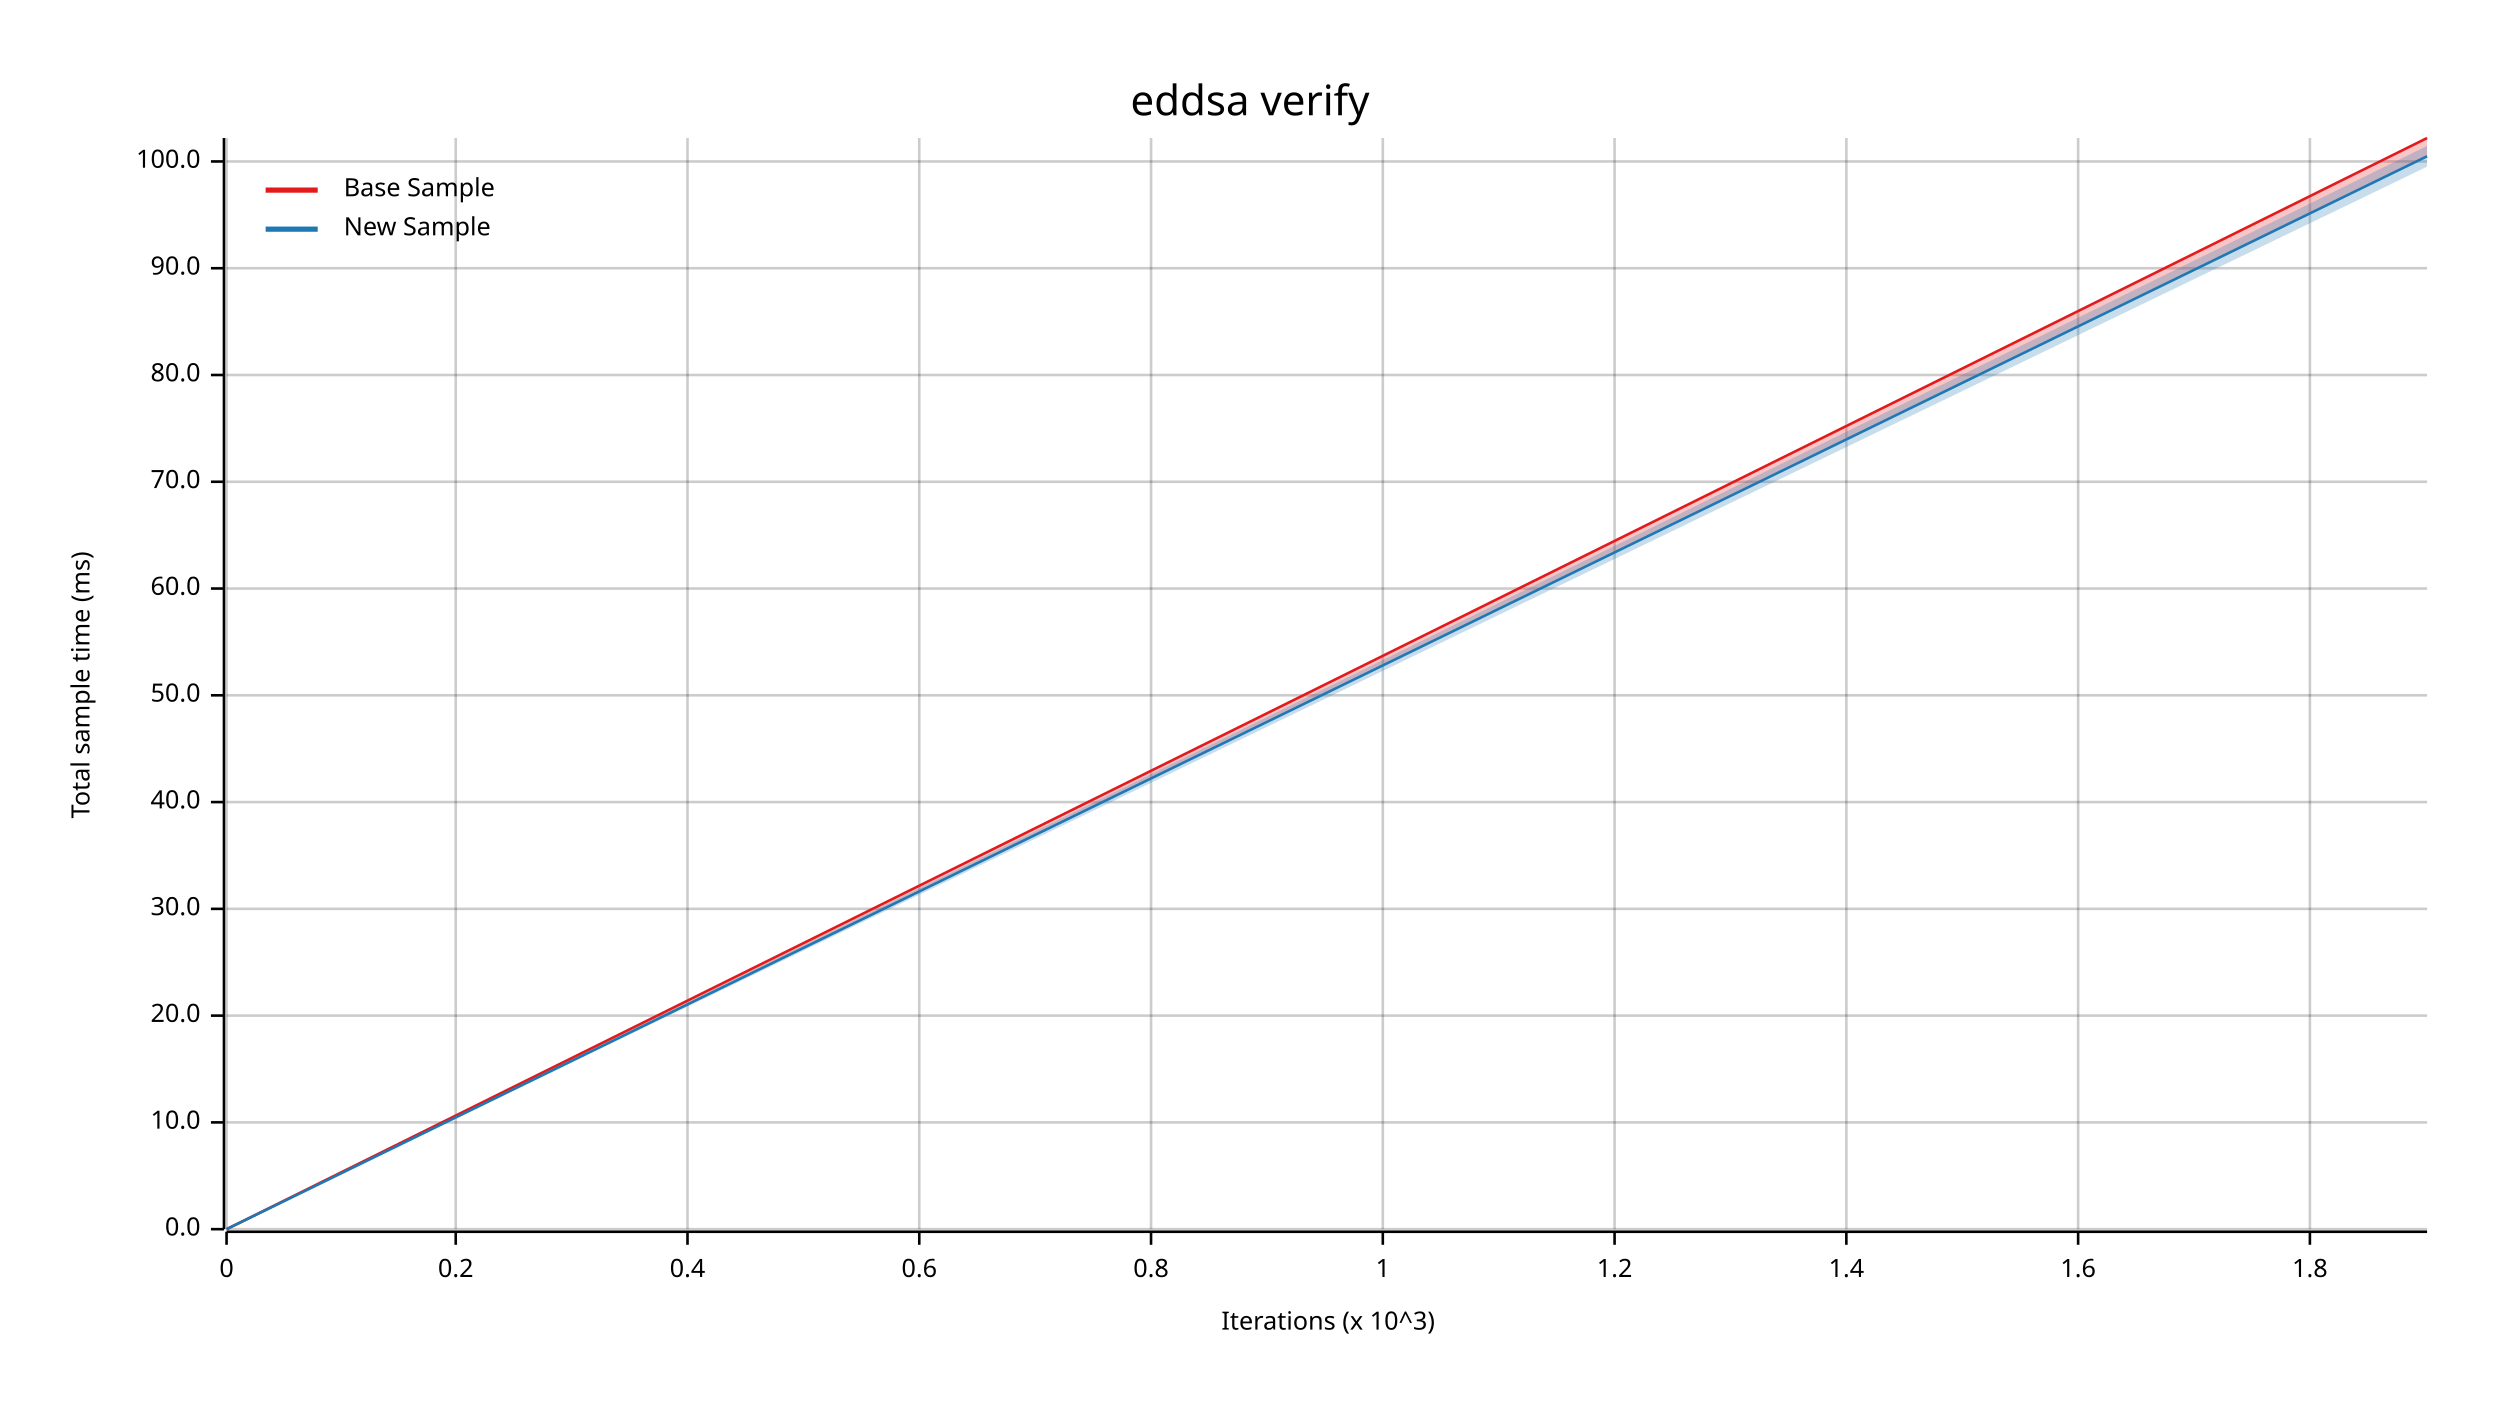
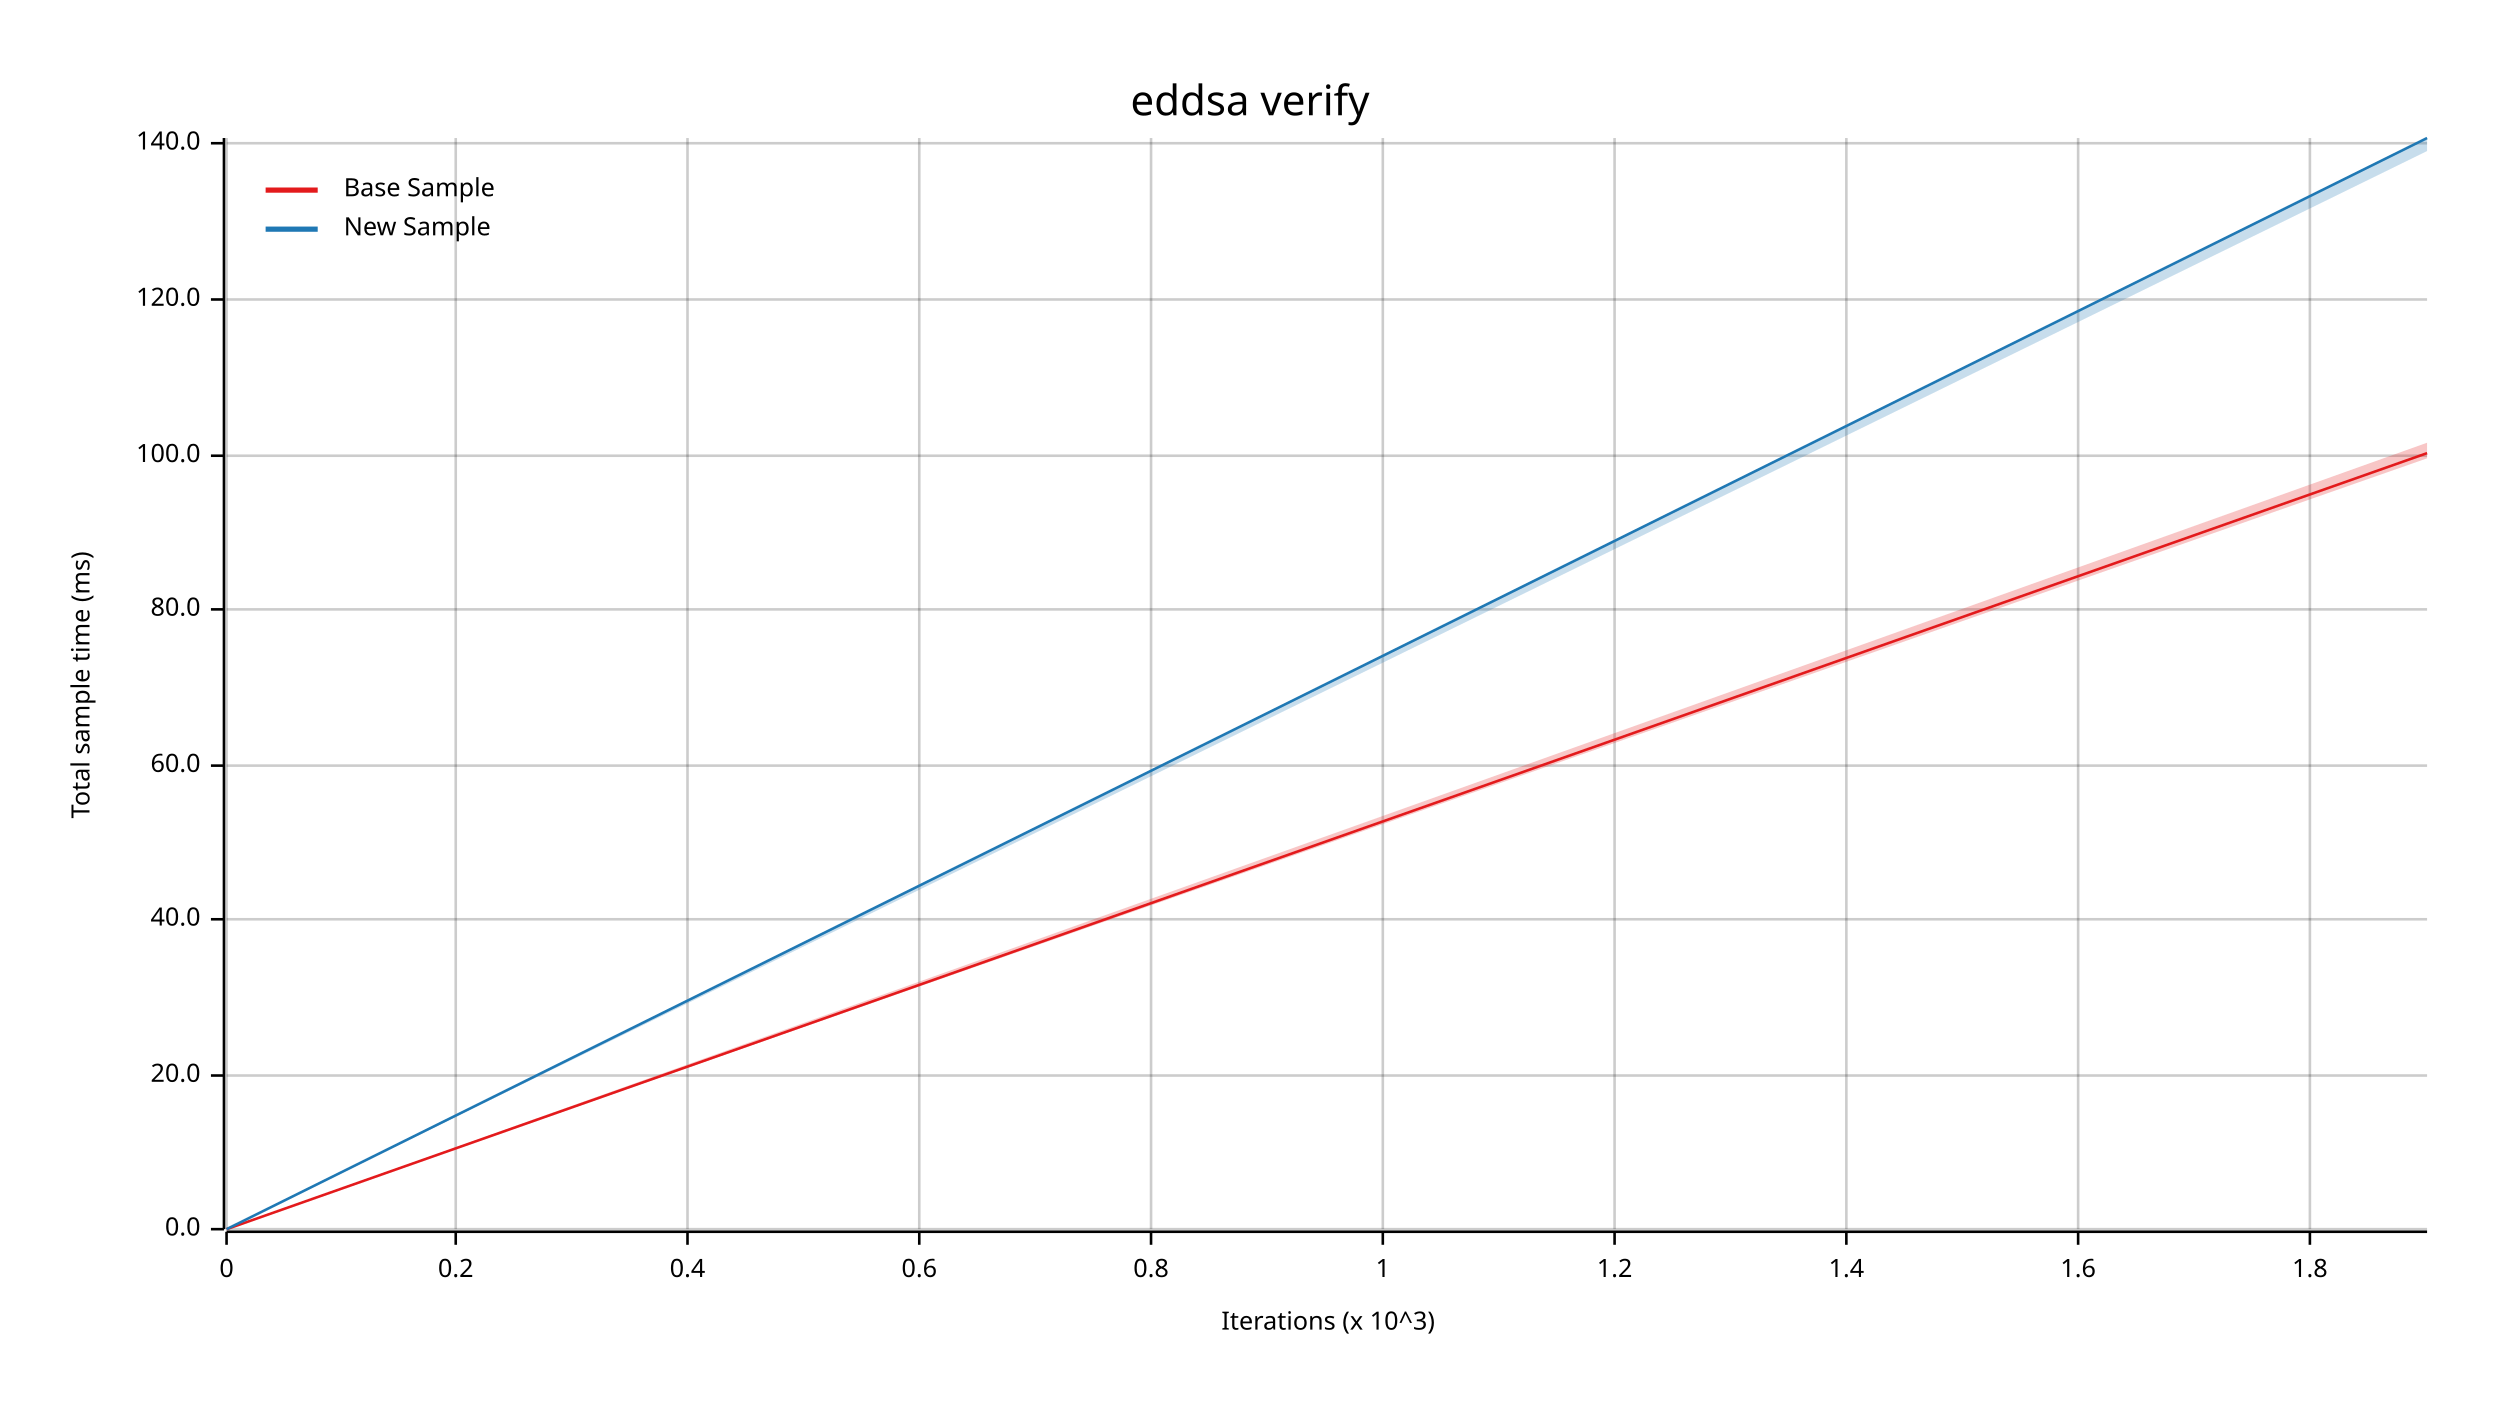
<svg xmlns="http://www.w3.org/2000/svg" width="960" height="540" viewBox="0 0 960 540">
  <text x="480" y="32" dy="0.76em" text-anchor="middle" font-family="sans-serif" font-size="16.129" opacity="1" fill="#000000">
eddsa verify
</text>
  <text x="27" y="263" dy="0.76em" text-anchor="middle" font-family="sans-serif" font-size="9.677" opacity="1" fill="#000000" transform="rotate(270, 27, 263)">
Total sample time (ms)
</text>
  <text x="510" y="513" dy="-0.5ex" text-anchor="middle" font-family="sans-serif" font-size="9.677" opacity="1" fill="#000000">
Iterations (x 10^3)
</text>
  <line opacity="0.2" stroke="#000000" stroke-width="1" x1="87" y1="472" x2="87" y2="53" />
  <line opacity="0.2" stroke="#000000" stroke-width="1" x1="175" y1="472" x2="175" y2="53" />
  <line opacity="0.2" stroke="#000000" stroke-width="1" x1="264" y1="472" x2="264" y2="53" />
  <line opacity="0.2" stroke="#000000" stroke-width="1" x1="353" y1="472" x2="353" y2="53" />
  <line opacity="0.2" stroke="#000000" stroke-width="1" x1="442" y1="472" x2="442" y2="53" />
  <line opacity="0.2" stroke="#000000" stroke-width="1" x1="531" y1="472" x2="531" y2="53" />
  <line opacity="0.2" stroke="#000000" stroke-width="1" x1="620" y1="472" x2="620" y2="53" />
  <line opacity="0.2" stroke="#000000" stroke-width="1" x1="709" y1="472" x2="709" y2="53" />
  <line opacity="0.2" stroke="#000000" stroke-width="1" x1="798" y1="472" x2="798" y2="53" />
  <line opacity="0.2" stroke="#000000" stroke-width="1" x1="887" y1="472" x2="887" y2="53" />
  <line opacity="0.2" stroke="#000000" stroke-width="1" x1="87" y1="472" x2="932" y2="472" />
-   <line opacity="0.2" stroke="#000000" stroke-width="1" x1="87" y1="431" x2="932" y2="431" />
-   <line opacity="0.2" stroke="#000000" stroke-width="1" x1="87" y1="390" x2="932" y2="390" />
-   <line opacity="0.2" stroke="#000000" stroke-width="1" x1="87" y1="349" x2="932" y2="349" />
-   <line opacity="0.2" stroke="#000000" stroke-width="1" x1="87" y1="308" x2="932" y2="308" />
-   <line opacity="0.2" stroke="#000000" stroke-width="1" x1="87" y1="267" x2="932" y2="267" />
-   <line opacity="0.2" stroke="#000000" stroke-width="1" x1="87" y1="226" x2="932" y2="226" />
-   <line opacity="0.2" stroke="#000000" stroke-width="1" x1="87" y1="185" x2="932" y2="185" />
-   <line opacity="0.2" stroke="#000000" stroke-width="1" x1="87" y1="144" x2="932" y2="144" />
-   <line opacity="0.2" stroke="#000000" stroke-width="1" x1="87" y1="103" x2="932" y2="103" />
-   <line opacity="0.2" stroke="#000000" stroke-width="1" x1="87" y1="62" x2="932" y2="62" />
+   <line opacity="0.2" stroke="#000000" stroke-width="1" x1="87" y1="413" x2="932" y2="413" />
+   <line opacity="0.2" stroke="#000000" stroke-width="1" x1="87" y1="353" x2="932" y2="353" />
+   <line opacity="0.2" stroke="#000000" stroke-width="1" x1="87" y1="294" x2="932" y2="294" />
+   <line opacity="0.2" stroke="#000000" stroke-width="1" x1="87" y1="234" x2="932" y2="234" />
+   <line opacity="0.2" stroke="#000000" stroke-width="1" x1="87" y1="175" x2="932" y2="175" />
+   <line opacity="0.2" stroke="#000000" stroke-width="1" x1="87" y1="115" x2="932" y2="115" />
+   <line opacity="0.2" stroke="#000000" stroke-width="1" x1="87" y1="55" x2="932" y2="55" />
  <polyline fill="none" opacity="1" stroke="#000000" stroke-width="1" points="86,53 86,472 " />
  <text x="77" y="472" dy="0.5ex" text-anchor="end" font-family="sans-serif" font-size="9.677" opacity="1" fill="#000000">
0.0
</text>
  <polyline fill="none" opacity="1" stroke="#000000" stroke-width="1" points="81,472 86,472 " />
-   <text x="77" y="431" dy="0.5ex" text-anchor="end" font-family="sans-serif" font-size="9.677" opacity="1" fill="#000000">
- 10.0
- </text>
-   <polyline fill="none" opacity="1" stroke="#000000" stroke-width="1" points="81,431 86,431 " />
-   <text x="77" y="390" dy="0.5ex" text-anchor="end" font-family="sans-serif" font-size="9.677" opacity="1" fill="#000000">
+   <text x="77" y="413" dy="0.5ex" text-anchor="end" font-family="sans-serif" font-size="9.677" opacity="1" fill="#000000">
20.0
</text>
-   <polyline fill="none" opacity="1" stroke="#000000" stroke-width="1" points="81,390 86,390 " />
-   <text x="77" y="349" dy="0.5ex" text-anchor="end" font-family="sans-serif" font-size="9.677" opacity="1" fill="#000000">
- 30.0
- </text>
-   <polyline fill="none" opacity="1" stroke="#000000" stroke-width="1" points="81,349 86,349 " />
-   <text x="77" y="308" dy="0.5ex" text-anchor="end" font-family="sans-serif" font-size="9.677" opacity="1" fill="#000000">
+   <polyline fill="none" opacity="1" stroke="#000000" stroke-width="1" points="81,413 86,413 " />
+   <text x="77" y="353" dy="0.5ex" text-anchor="end" font-family="sans-serif" font-size="9.677" opacity="1" fill="#000000">
40.0
</text>
-   <polyline fill="none" opacity="1" stroke="#000000" stroke-width="1" points="81,308 86,308 " />
-   <text x="77" y="267" dy="0.5ex" text-anchor="end" font-family="sans-serif" font-size="9.677" opacity="1" fill="#000000">
- 50.0
- </text>
-   <polyline fill="none" opacity="1" stroke="#000000" stroke-width="1" points="81,267 86,267 " />
-   <text x="77" y="226" dy="0.5ex" text-anchor="end" font-family="sans-serif" font-size="9.677" opacity="1" fill="#000000">
+   <polyline fill="none" opacity="1" stroke="#000000" stroke-width="1" points="81,353 86,353 " />
+   <text x="77" y="294" dy="0.5ex" text-anchor="end" font-family="sans-serif" font-size="9.677" opacity="1" fill="#000000">
60.0
</text>
-   <polyline fill="none" opacity="1" stroke="#000000" stroke-width="1" points="81,226 86,226 " />
-   <text x="77" y="185" dy="0.5ex" text-anchor="end" font-family="sans-serif" font-size="9.677" opacity="1" fill="#000000">
- 70.0
- </text>
-   <polyline fill="none" opacity="1" stroke="#000000" stroke-width="1" points="81,185 86,185 " />
-   <text x="77" y="144" dy="0.5ex" text-anchor="end" font-family="sans-serif" font-size="9.677" opacity="1" fill="#000000">
+   <polyline fill="none" opacity="1" stroke="#000000" stroke-width="1" points="81,294 86,294 " />
+   <text x="77" y="234" dy="0.5ex" text-anchor="end" font-family="sans-serif" font-size="9.677" opacity="1" fill="#000000">
80.0
</text>
-   <polyline fill="none" opacity="1" stroke="#000000" stroke-width="1" points="81,144 86,144 " />
-   <text x="77" y="103" dy="0.5ex" text-anchor="end" font-family="sans-serif" font-size="9.677" opacity="1" fill="#000000">
- 90.0
- </text>
-   <polyline fill="none" opacity="1" stroke="#000000" stroke-width="1" points="81,103 86,103 " />
-   <text x="77" y="62" dy="0.5ex" text-anchor="end" font-family="sans-serif" font-size="9.677" opacity="1" fill="#000000">
+   <polyline fill="none" opacity="1" stroke="#000000" stroke-width="1" points="81,234 86,234 " />
+   <text x="77" y="175" dy="0.5ex" text-anchor="end" font-family="sans-serif" font-size="9.677" opacity="1" fill="#000000">
100.0
</text>
-   <polyline fill="none" opacity="1" stroke="#000000" stroke-width="1" points="81,62 86,62 " />
+   <polyline fill="none" opacity="1" stroke="#000000" stroke-width="1" points="81,175 86,175 " />
+   <text x="77" y="115" dy="0.5ex" text-anchor="end" font-family="sans-serif" font-size="9.677" opacity="1" fill="#000000">
+ 120.0
+ </text>
+   <polyline fill="none" opacity="1" stroke="#000000" stroke-width="1" points="81,115 86,115 " />
+   <text x="77" y="55" dy="0.5ex" text-anchor="end" font-family="sans-serif" font-size="9.677" opacity="1" fill="#000000">
+ 140.0
+ </text>
+   <polyline fill="none" opacity="1" stroke="#000000" stroke-width="1" points="81,55 86,55 " />
  <polyline fill="none" opacity="1" stroke="#000000" stroke-width="1" points="87,473 932,473 " />
  <text x="87" y="483" dy="0.76em" text-anchor="middle" font-family="sans-serif" font-size="9.677" opacity="1" fill="#000000">
0
</text>
  <polyline fill="none" opacity="1" stroke="#000000" stroke-width="1" points="87,473 87,478 " />
  <text x="175" y="483" dy="0.76em" text-anchor="middle" font-family="sans-serif" font-size="9.677" opacity="1" fill="#000000">
0.2
</text>
  <polyline fill="none" opacity="1" stroke="#000000" stroke-width="1" points="175,473 175,478 " />
  <text x="264" y="483" dy="0.76em" text-anchor="middle" font-family="sans-serif" font-size="9.677" opacity="1" fill="#000000">
0.4
</text>
  <polyline fill="none" opacity="1" stroke="#000000" stroke-width="1" points="264,473 264,478 " />
  <text x="353" y="483" dy="0.76em" text-anchor="middle" font-family="sans-serif" font-size="9.677" opacity="1" fill="#000000">
0.6
</text>
  <polyline fill="none" opacity="1" stroke="#000000" stroke-width="1" points="353,473 353,478 " />
  <text x="442" y="483" dy="0.76em" text-anchor="middle" font-family="sans-serif" font-size="9.677" opacity="1" fill="#000000">
0.8
</text>
  <polyline fill="none" opacity="1" stroke="#000000" stroke-width="1" points="442,473 442,478 " />
  <text x="531" y="483" dy="0.76em" text-anchor="middle" font-family="sans-serif" font-size="9.677" opacity="1" fill="#000000">
1
</text>
  <polyline fill="none" opacity="1" stroke="#000000" stroke-width="1" points="531,473 531,478 " />
  <text x="620" y="483" dy="0.76em" text-anchor="middle" font-family="sans-serif" font-size="9.677" opacity="1" fill="#000000">
1.2
</text>
  <polyline fill="none" opacity="1" stroke="#000000" stroke-width="1" points="620,473 620,478 " />
  <text x="709" y="483" dy="0.76em" text-anchor="middle" font-family="sans-serif" font-size="9.677" opacity="1" fill="#000000">
1.4
</text>
  <polyline fill="none" opacity="1" stroke="#000000" stroke-width="1" points="709,473 709,478 " />
  <text x="798" y="483" dy="0.76em" text-anchor="middle" font-family="sans-serif" font-size="9.677" opacity="1" fill="#000000">
1.6
</text>
  <polyline fill="none" opacity="1" stroke="#000000" stroke-width="1" points="798,473 798,478 " />
  <text x="887" y="483" dy="0.76em" text-anchor="middle" font-family="sans-serif" font-size="9.677" opacity="1" fill="#000000">
1.8
</text>
  <polyline fill="none" opacity="1" stroke="#000000" stroke-width="1" points="887,473 887,478 " />
-   <polyline fill="none" opacity="1" stroke="#E31A1C" stroke-width="1" points="87,472 932,53 " />
-   <polygon opacity="0.25" fill="#E31A1C" points="87,472 932,60 932,53 " />
-   <polyline fill="none" opacity="1" stroke="#1F78B4" stroke-width="1" points="87,472 932,60 " />
-   <polygon opacity="0.25" fill="#1F78B4" points="87,472 932,64 932,56 " />
+   <polyline fill="none" opacity="1" stroke="#E31A1C" stroke-width="1" points="87,472 932,174 " />
+   <polygon opacity="0.25" fill="#E31A1C" points="87,472 932,176 932,170 " />
+   <polyline fill="none" opacity="1" stroke="#1F78B4" stroke-width="1" points="87,472 932,53 " />
+   <polygon opacity="0.25" fill="#1F78B4" points="87,472 932,58 932,53 " />
  <text x="132" y="68" dy="0.76em" text-anchor="start" font-family="sans-serif" font-size="9.677" opacity="1" fill="#000000">
Base Sample
</text>
  <text x="132" y="83" dy="0.76em" text-anchor="start" font-family="sans-serif" font-size="9.677" opacity="1" fill="#000000">
New Sample
</text>
  <polyline fill="none" opacity="1" stroke="#E31A1C" stroke-width="2" points="102,73 122,73 " />
  <polyline fill="none" opacity="1" stroke="#1F78B4" stroke-width="2" points="102,88 122,88 " />
</svg>
